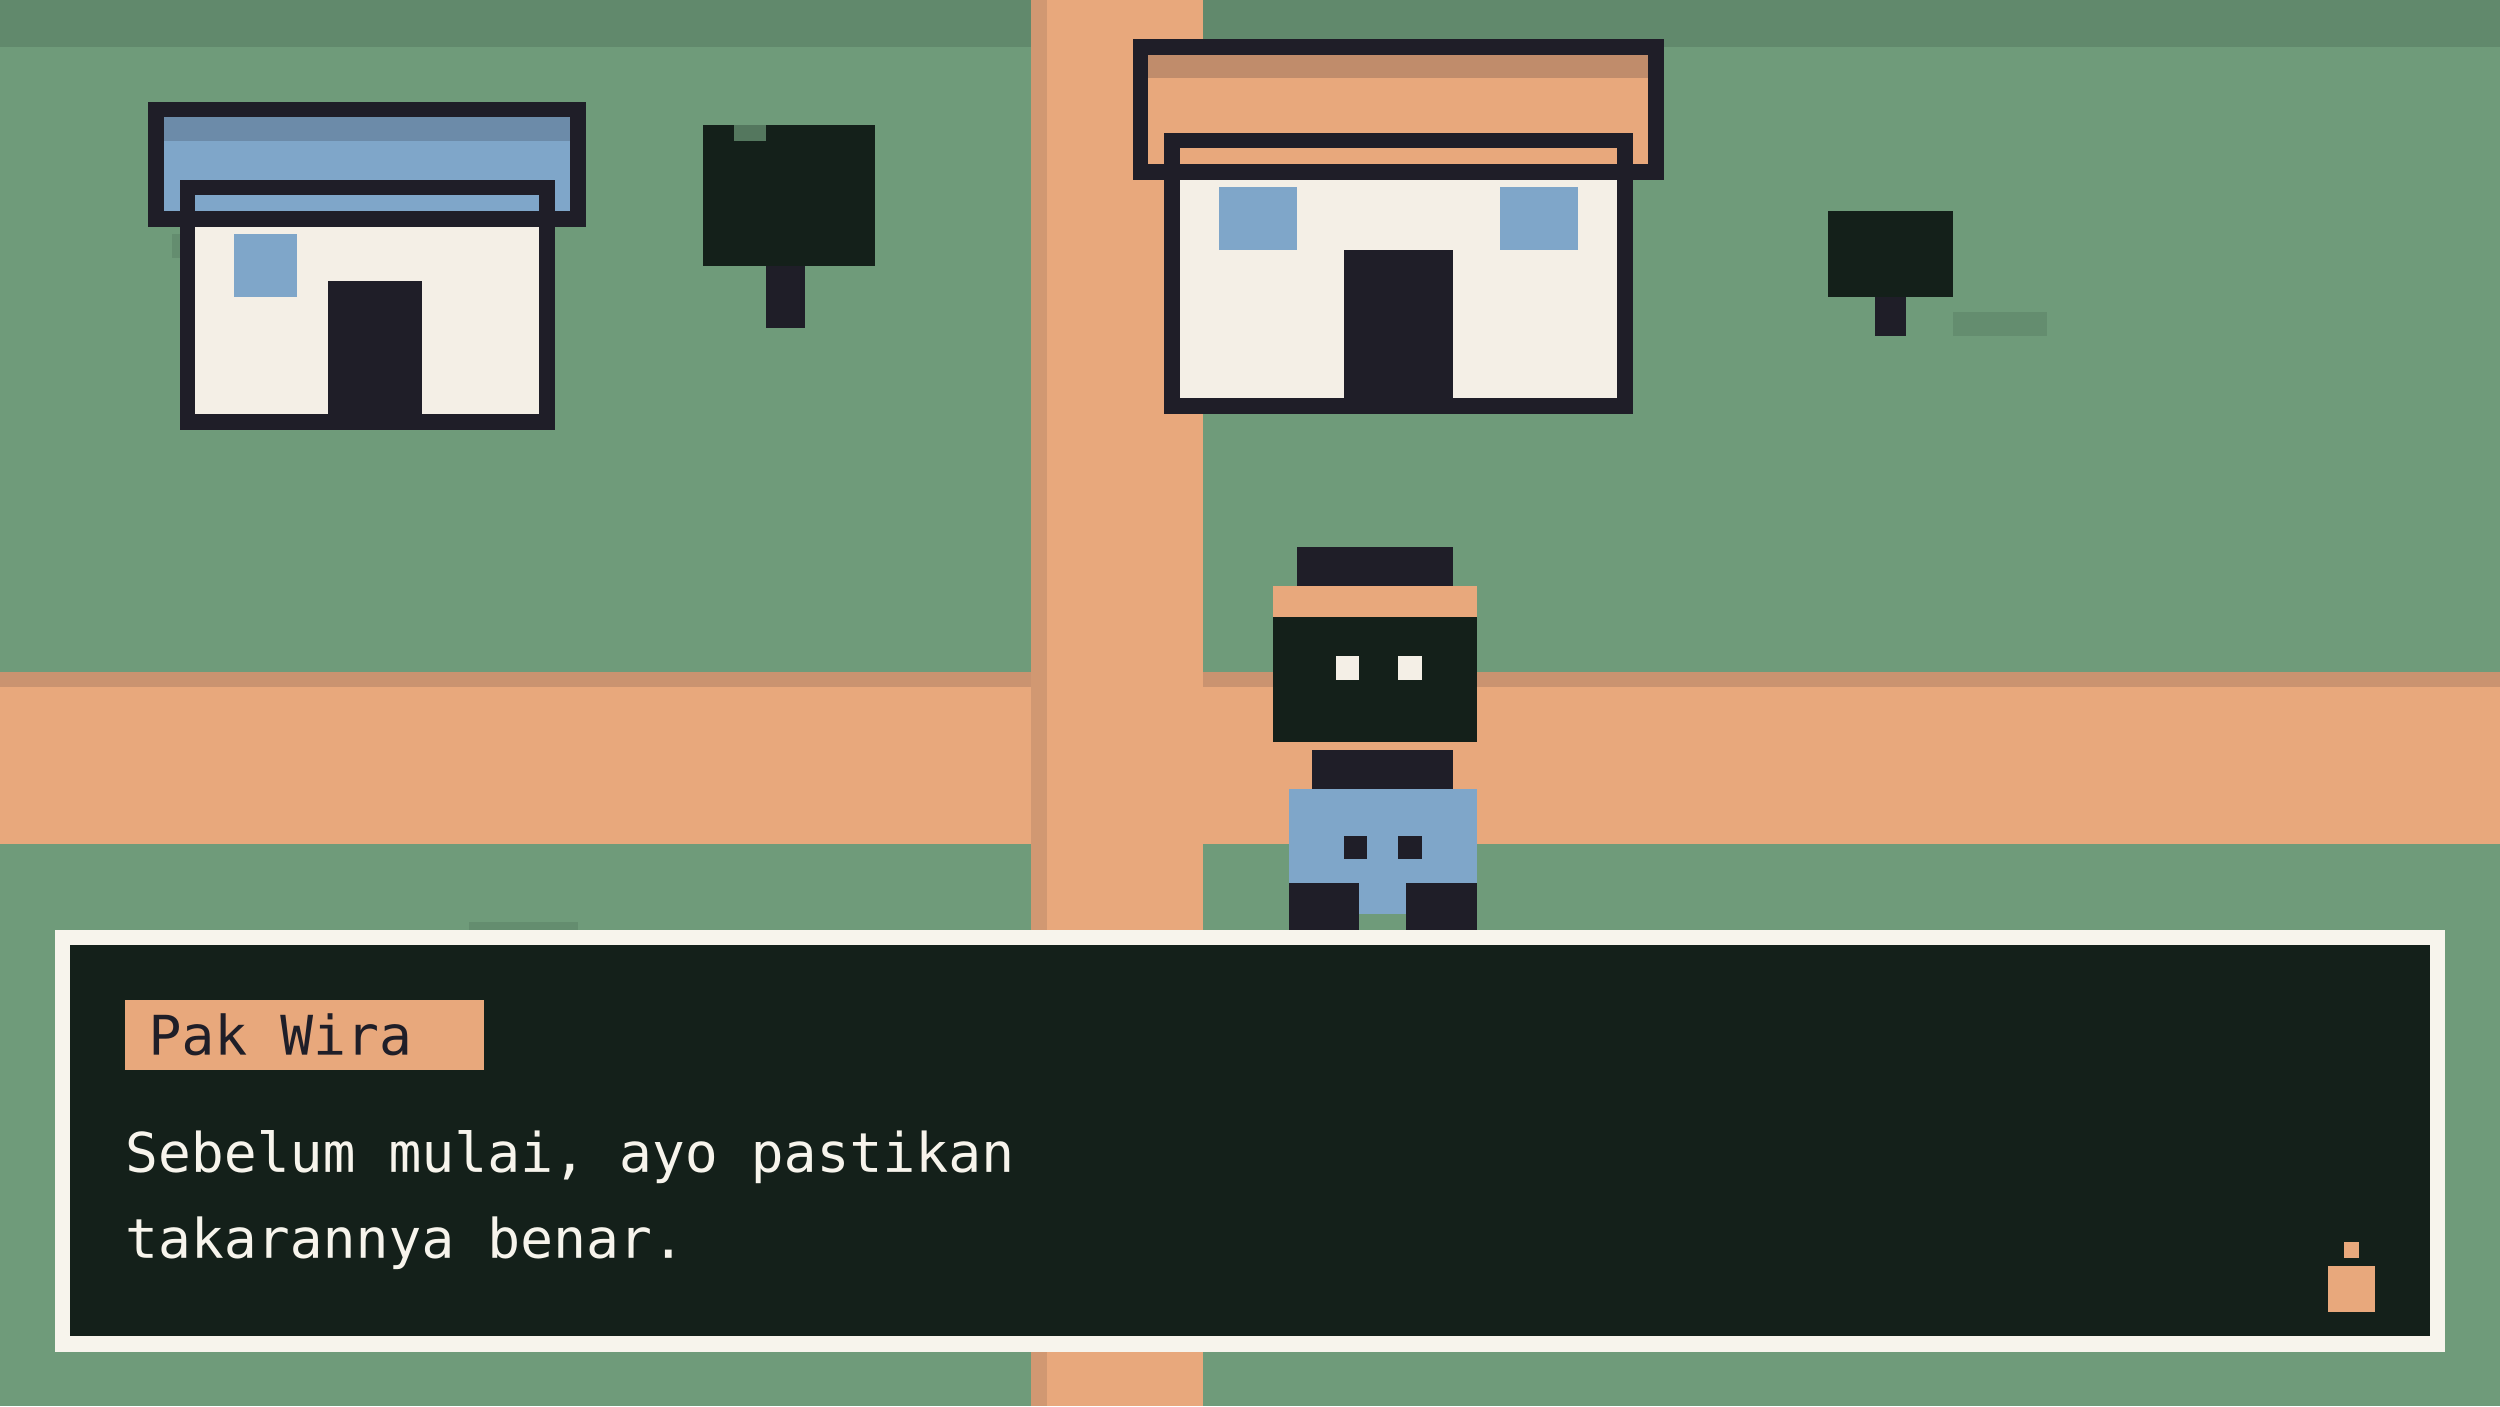
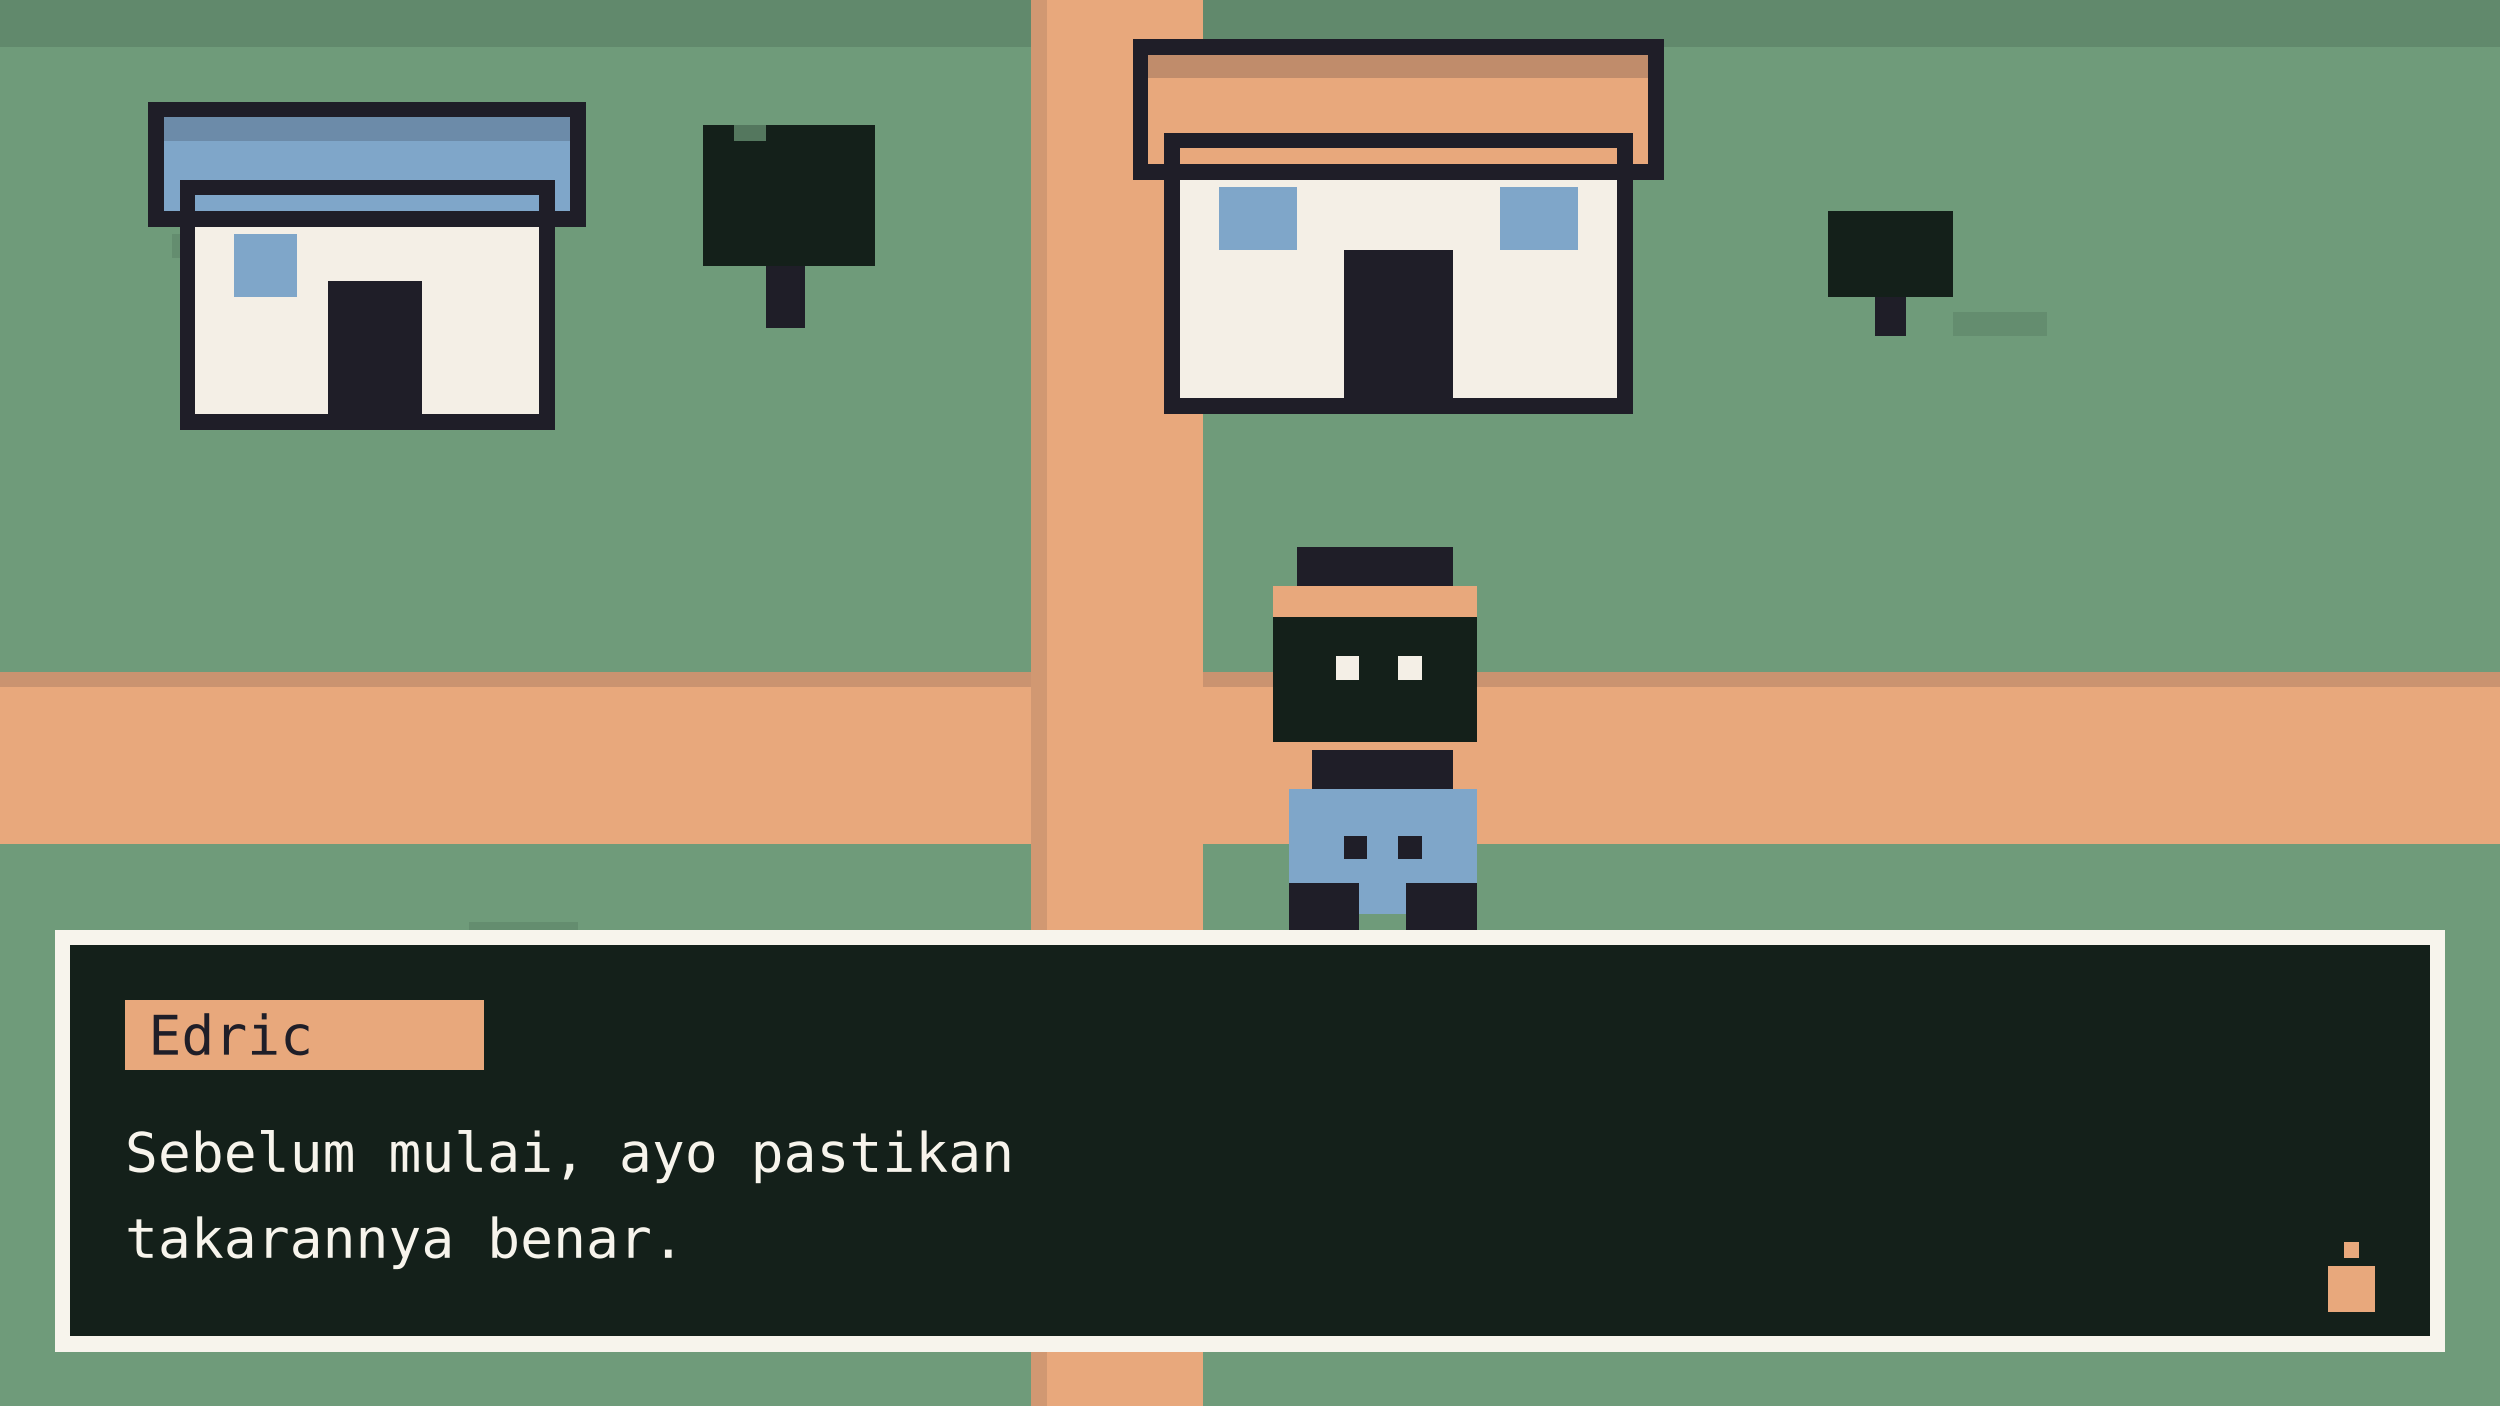
<svg xmlns="http://www.w3.org/2000/svg" width="640" height="360" viewBox="0 0 320 180" role="img" aria-labelledby="game-title game-desc" shape-rendering="crispEdges">
  <rect width="320" height="180" fill="#6F9B7A" />
  <rect x="0" y="0" width="320" height="6" fill="#14201A" opacity="0.15" />
  <rect x="0" y="86" width="320" height="22" fill="#E8A87C" />
  <rect x="0" y="86" width="320" height="2" fill="#1F1E28" opacity="0.15" />
  <rect x="132" y="0" width="22" height="180" fill="#E8A87C" />
  <rect x="132" y="0" width="2" height="180" fill="#1F1E28" opacity="0.12" />
  <rect x="22" y="30" width="10" height="3" fill="#14201A" opacity="0.12" />
  <rect x="60" y="118" width="14" height="3" fill="#14201A" opacity="0.12" />
  <rect x="250" y="40" width="12" height="3" fill="#14201A" opacity="0.12" />
  <rect x="286" y="120" width="10" height="3" fill="#14201A" opacity="0.12" />
  <g>
    <rect x="150" y="18" width="58" height="34" fill="#F4EFE6" />
    <rect x="146" y="6" width="66" height="16" fill="#E8A87C" />
    <rect x="146" y="6" width="66" height="4" fill="#1F1E28" opacity="0.2" />
    <rect x="146" y="6" width="66" height="16" fill="none" stroke="#1F1E28" stroke-width="2" />
    <rect x="150" y="18" width="58" height="34" fill="none" stroke="#1F1E28" stroke-width="2" />
    <rect x="172" y="32" width="14" height="20" fill="#1F1E28" />
    <rect x="156" y="24" width="10" height="8" fill="#7FA6C9" />
    <rect x="192" y="24" width="10" height="8" fill="#7FA6C9" />
  </g>
  <g>
    <rect x="24" y="24" width="46" height="30" fill="#F4EFE6" />
    <rect x="20" y="14" width="54" height="14" fill="#7FA6C9" />
    <rect x="20" y="14" width="54" height="4" fill="#1F1E28" opacity="0.2" />
    <rect x="20" y="14" width="54" height="14" fill="none" stroke="#1F1E28" stroke-width="2" />
    <rect x="24" y="24" width="46" height="30" fill="none" stroke="#1F1E28" stroke-width="2" />
    <rect x="42" y="36" width="12" height="18" fill="#1F1E28" />
    <rect x="30" y="30" width="8" height="8" fill="#7FA6C9" />
  </g>
  <g>
    <rect x="98" y="30" width="5" height="12" fill="#1F1E28" />
    <rect x="90" y="10" width="22" height="24" fill="#14201A" />
    <rect x="90" y="10" width="22" height="6" fill="#6F9B7A" />
    <rect x="94" y="14" width="4" height="4" fill="#6F9B7A" opacity="0.7" />
  </g>
  <g>
    <rect x="240" y="34" width="4" height="9" fill="#1F1E28" />
    <rect x="234" y="22" width="16" height="16" fill="#14201A" />
    <rect x="234" y="22" width="16" height="5" fill="#6F9B7A" />
  </g>
  <rect x="16" y="124" width="60" height="30" fill="#7FA6C9" />
  <rect x="14" y="122" width="64" height="34" fill="none" stroke="#1F1E28" stroke-width="2" />
  <rect x="26" y="132" width="16" height="3" fill="#F7F4EC" opacity="0.7" />
  <rect x="50" y="142" width="14" height="3" fill="#F7F4EC" opacity="0.55" />
  <g>
    <rect x="248" y="128" width="26" height="18" fill="#F4EFE6" />
    <rect x="246" y="124" width="30" height="6" fill="#E8A87C" />
    <rect x="246" y="124" width="30" height="6" fill="none" stroke="#1F1E28" stroke-width="2" />
    <rect x="248" y="128" width="26" height="18" fill="none" stroke="#1F1E28" stroke-width="2" />
    <rect x="258" y="134" width="6" height="6" fill="#7FA6C9" />
  </g>
  <rect x="196" y="130" width="3" height="3" fill="#D98FA3" />
  <rect x="206" y="140" width="3" height="3" fill="#C9A227" />
  <rect x="120" y="136" width="3" height="3" fill="#D98FA3" />
  <g>
    <rect x="166" y="70" width="20" height="5" fill="#1F1E28" />
    <rect x="163" y="75" width="26" height="20" fill="#14201A" />
    <rect x="163" y="75" width="26" height="4" fill="#E8A87C" />
    <rect x="171" y="84" width="3" height="3" fill="#F4EFE6" />
    <rect x="179" y="84" width="3" height="3" fill="#F4EFE6" />
  </g>
  <g>
    <rect x="168" y="96" width="18" height="5" fill="#1F1E28" />
    <rect x="165" y="101" width="24" height="16" fill="#7FA6C9" />
    <rect x="165" y="113" width="9" height="10" fill="#1F1E28" />
    <rect x="180" y="113" width="9" height="10" fill="#1F1E28" />
    <rect x="172" y="107" width="3" height="3" fill="#1F1E28" />
    <rect x="179" y="107" width="3" height="3" fill="#1F1E28" />
  </g>
  <rect x="8" y="120" width="304" height="52" fill="#14201A" />
  <rect x="8" y="120" width="304" height="52" fill="none" stroke="#F7F4EC" stroke-width="2" />
  <rect x="16" y="128" width="46" height="9" fill="#E8A87C" />
-   <text x="19" y="135" font-family="ui-monospace, SFMono-Regular, Menlo, monospace" font-size="7" fill="#1F1E28">Pak Wira</text>
+   <text x="19" y="135" font-family="ui-monospace, SFMono-Regular, Menlo, monospace" font-size="7" fill="#1F1E28">Edric</text>
  <text x="16" y="150" font-family="ui-monospace, SFMono-Regular, Menlo, monospace" font-size="7" fill="#F7F4EC">Sebelum mulai, ayo pastikan</text>
  <text x="16" y="161" font-family="ui-monospace, SFMono-Regular, Menlo, monospace" font-size="7" fill="#F7F4EC">takarannya benar.</text>
  <rect x="298" y="162" width="6" height="6" fill="#E8A87C" />
  <rect x="300" y="159" width="2" height="2" fill="#E8A87C" />
</svg>
